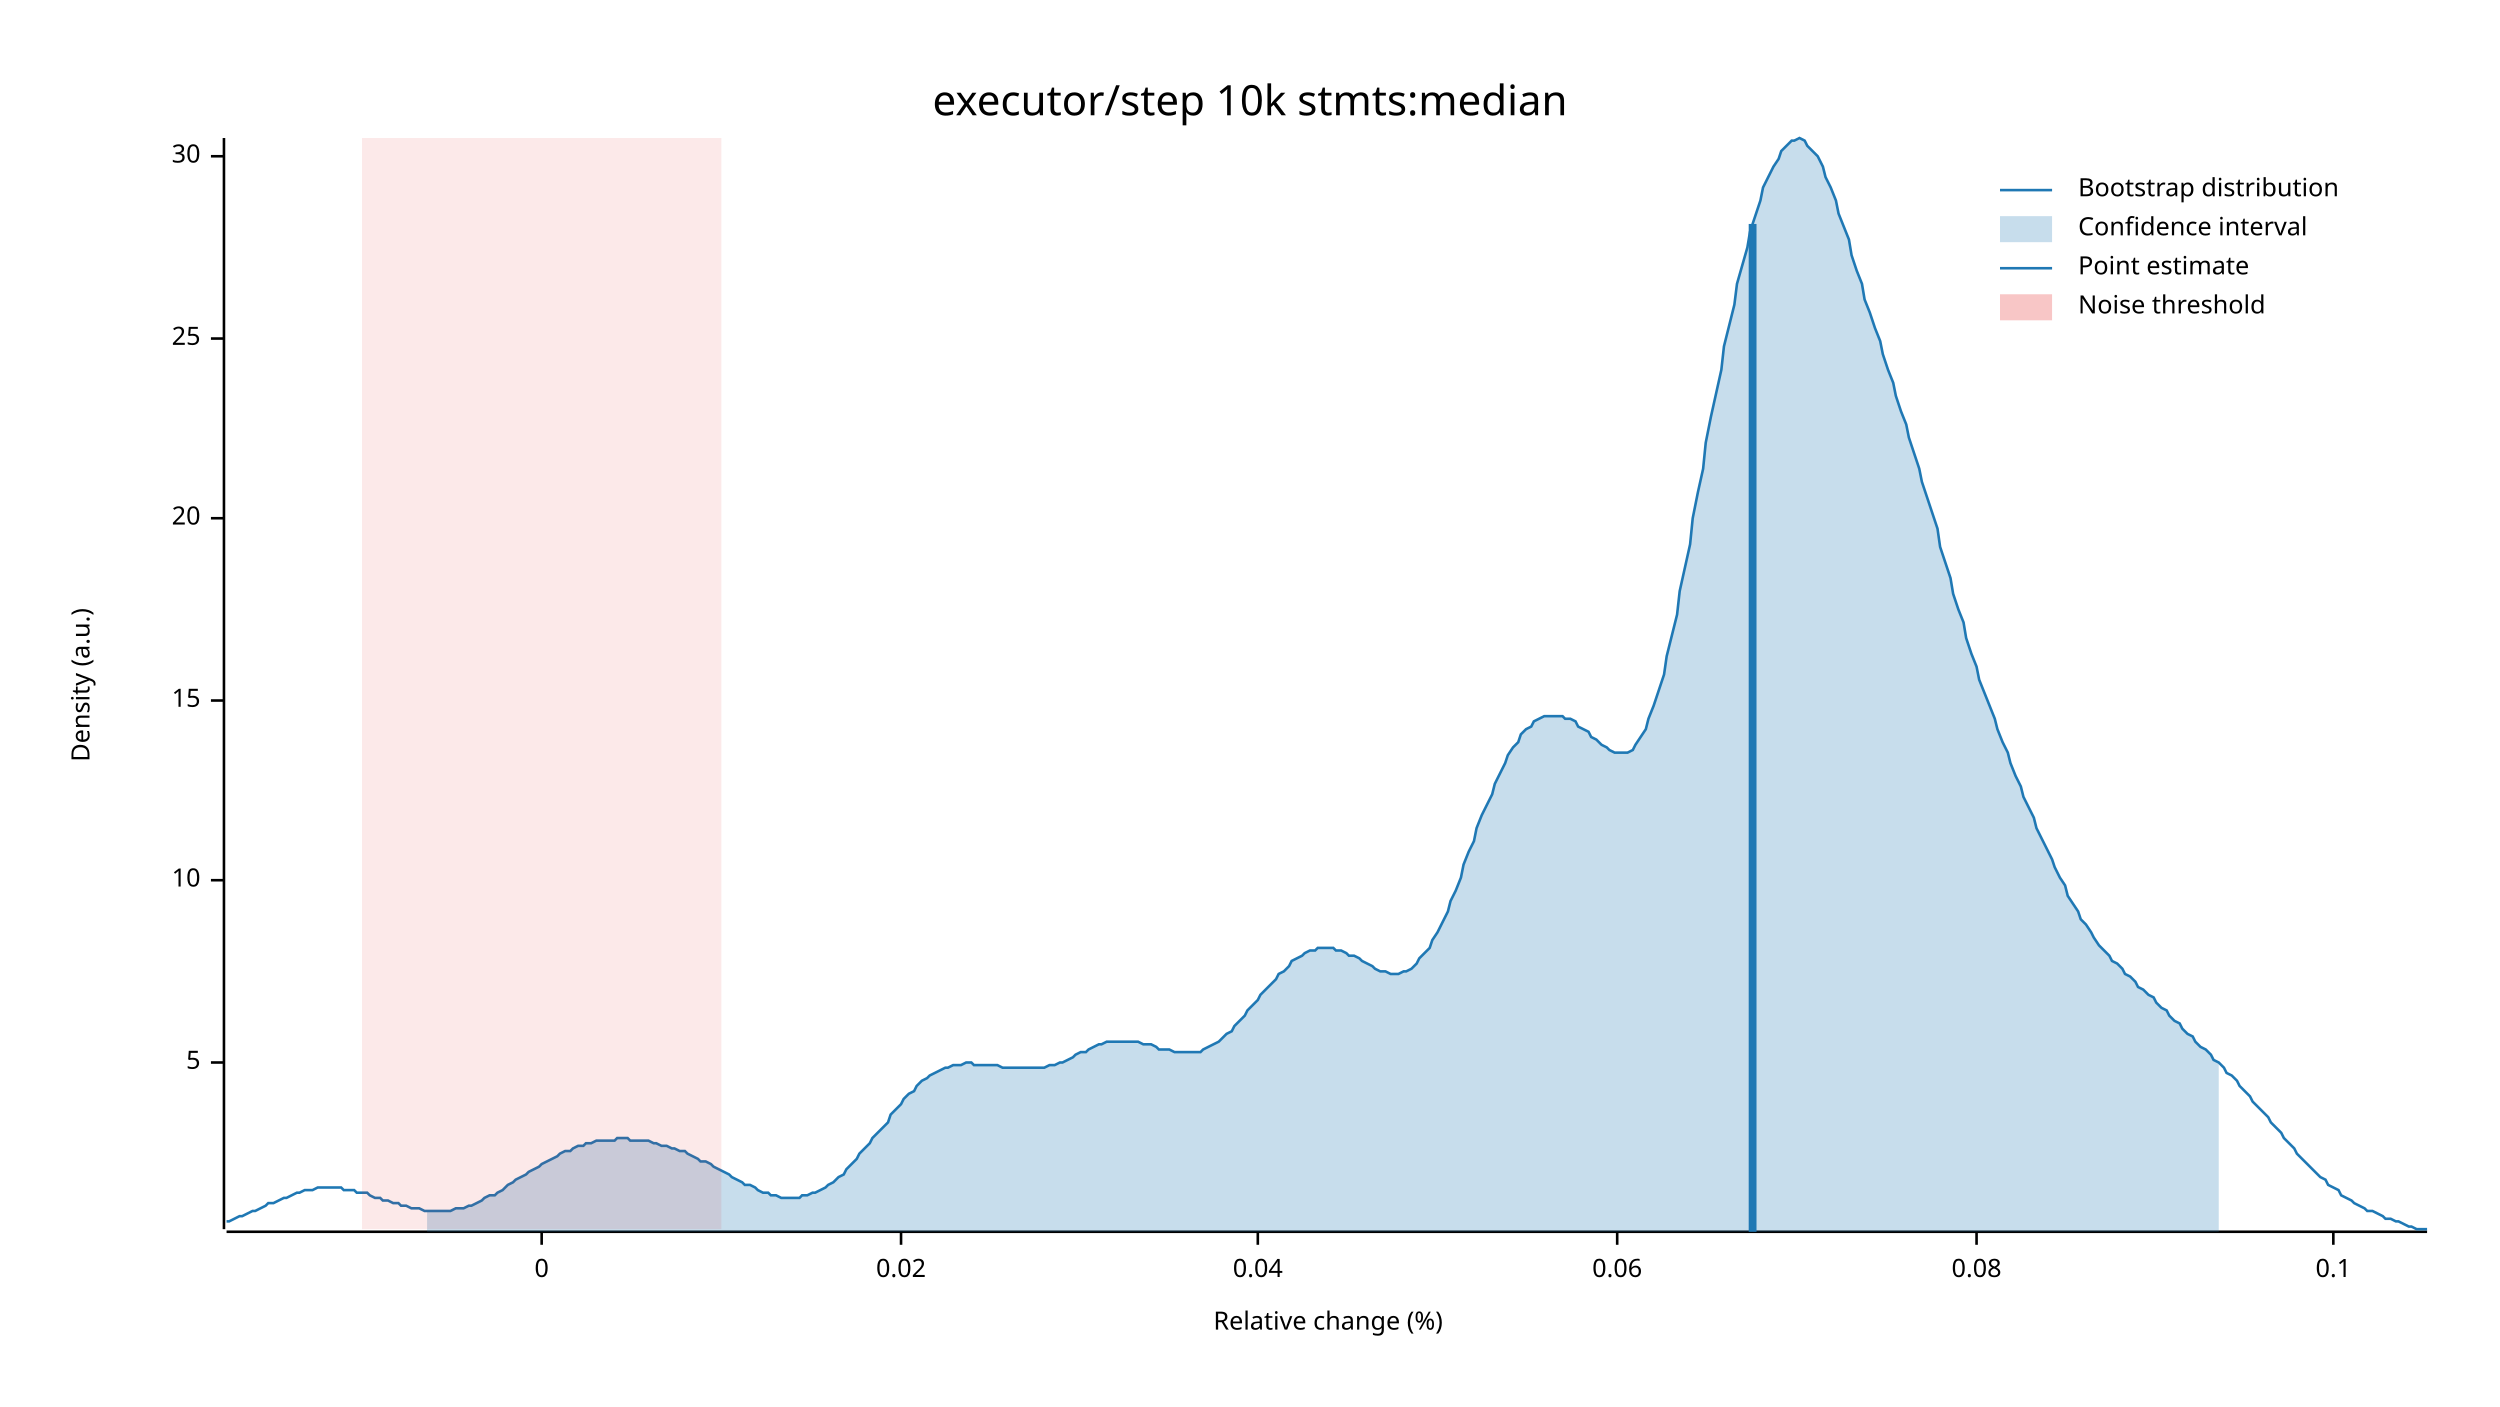
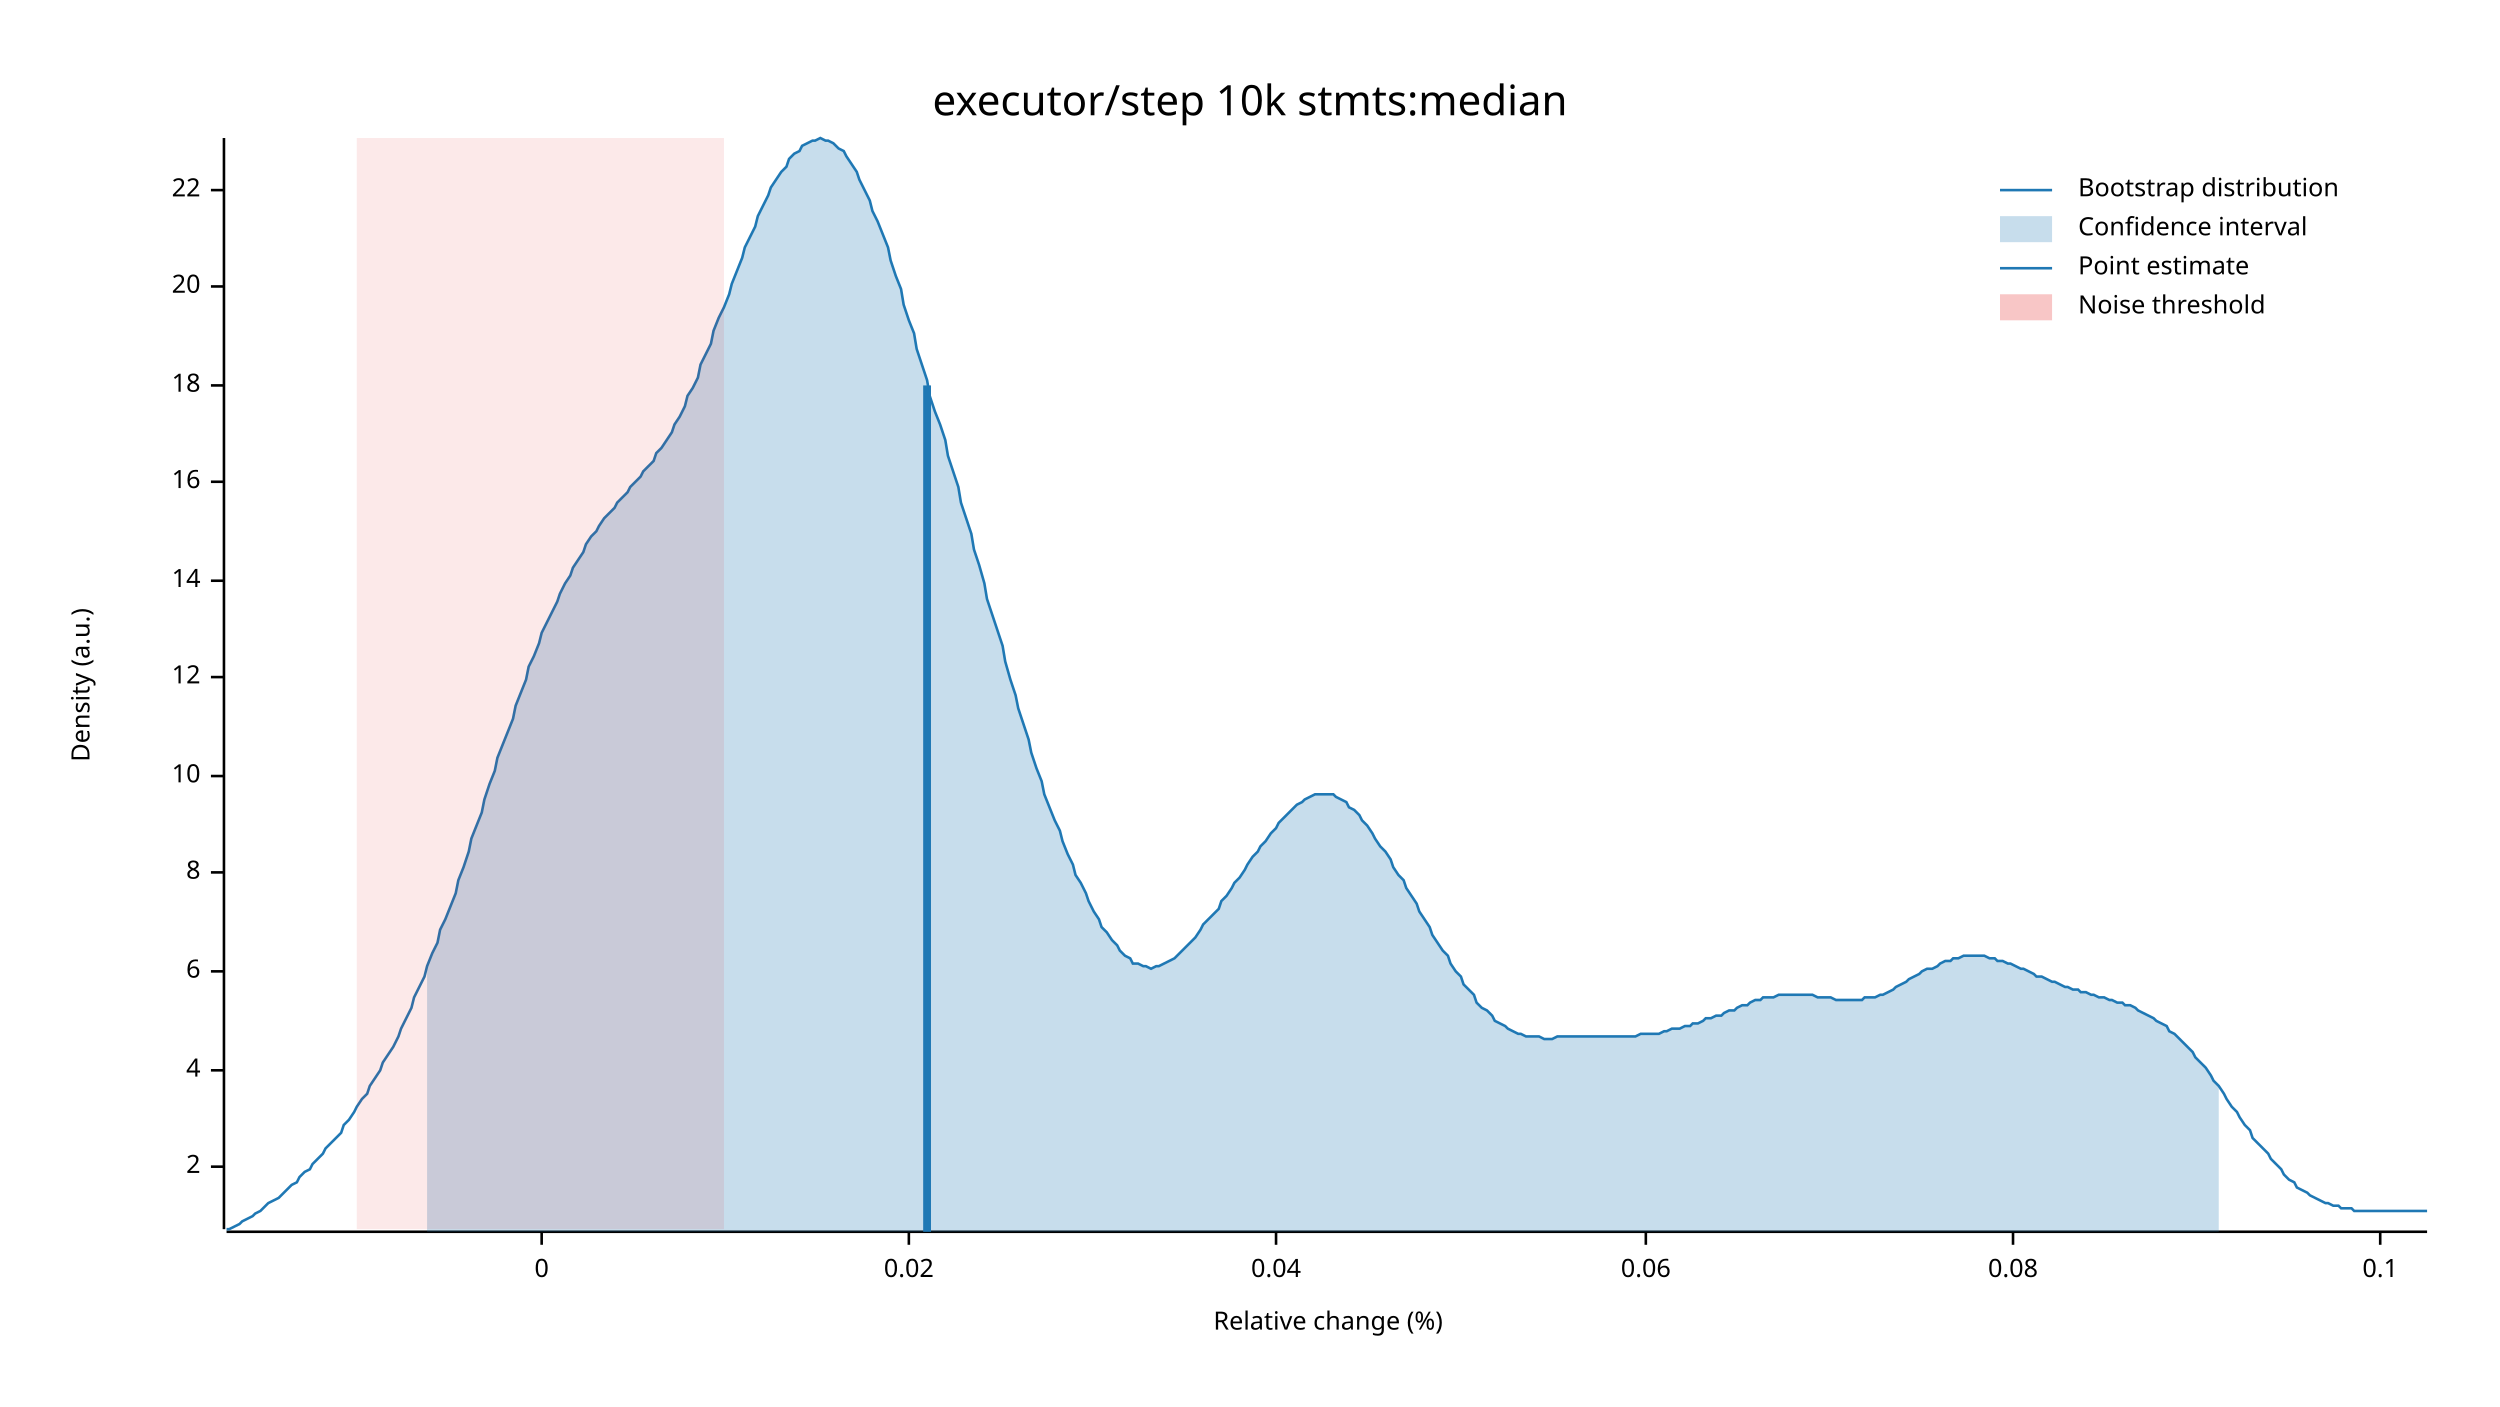
<svg xmlns="http://www.w3.org/2000/svg" width="960" height="540" viewBox="0 0 960 540">
  <text x="480" y="32" dy="0.76em" text-anchor="middle" font-family="sans-serif" font-size="16.129" opacity="1" fill="#000000">
executor/step 10k stmts:median
</text>
  <text x="27" y="263" dy="0.76em" text-anchor="middle" font-family="sans-serif" font-size="9.677" opacity="1" fill="#000000" transform="rotate(270, 27, 263)">
Density (a.u.)
</text>
  <text x="510" y="513" dy="-0.5ex" text-anchor="middle" font-family="sans-serif" font-size="9.677" opacity="1" fill="#000000">
Relative change (%)
</text>
  <polyline fill="none" opacity="1" stroke="#000000" stroke-width="1" points="86,53 86,472 " />
-   <text x="77" y="408" dy="0.5ex" text-anchor="end" font-family="sans-serif" font-size="9.677" opacity="1" fill="#000000">
- 5
+   <text x="77" y="448" dy="0.5ex" text-anchor="end" font-family="sans-serif" font-size="9.677" opacity="1" fill="#000000">
+ 2
</text>
-   <polyline fill="none" opacity="1" stroke="#000000" stroke-width="1" points="81,408 86,408 " />
-   <text x="77" y="338" dy="0.5ex" text-anchor="end" font-family="sans-serif" font-size="9.677" opacity="1" fill="#000000">
+   <polyline fill="none" opacity="1" stroke="#000000" stroke-width="1" points="81,448 86,448 " />
+   <text x="77" y="411" dy="0.5ex" text-anchor="end" font-family="sans-serif" font-size="9.677" opacity="1" fill="#000000">
+ 4
+ </text>
+   <polyline fill="none" opacity="1" stroke="#000000" stroke-width="1" points="81,411 86,411 " />
+   <text x="77" y="373" dy="0.5ex" text-anchor="end" font-family="sans-serif" font-size="9.677" opacity="1" fill="#000000">
+ 6
+ </text>
+   <polyline fill="none" opacity="1" stroke="#000000" stroke-width="1" points="81,373 86,373 " />
+   <text x="77" y="335" dy="0.5ex" text-anchor="end" font-family="sans-serif" font-size="9.677" opacity="1" fill="#000000">
+ 8
+ </text>
+   <polyline fill="none" opacity="1" stroke="#000000" stroke-width="1" points="81,335 86,335 " />
+   <text x="77" y="298" dy="0.5ex" text-anchor="end" font-family="sans-serif" font-size="9.677" opacity="1" fill="#000000">
10
</text>
-   <polyline fill="none" opacity="1" stroke="#000000" stroke-width="1" points="81,338 86,338 " />
-   <text x="77" y="269" dy="0.5ex" text-anchor="end" font-family="sans-serif" font-size="9.677" opacity="1" fill="#000000">
- 15
+   <polyline fill="none" opacity="1" stroke="#000000" stroke-width="1" points="81,298 86,298 " />
+   <text x="77" y="260" dy="0.5ex" text-anchor="end" font-family="sans-serif" font-size="9.677" opacity="1" fill="#000000">
+ 12
</text>
-   <polyline fill="none" opacity="1" stroke="#000000" stroke-width="1" points="81,269 86,269 " />
-   <text x="77" y="199" dy="0.5ex" text-anchor="end" font-family="sans-serif" font-size="9.677" opacity="1" fill="#000000">
+   <polyline fill="none" opacity="1" stroke="#000000" stroke-width="1" points="81,260 86,260 " />
+   <text x="77" y="223" dy="0.5ex" text-anchor="end" font-family="sans-serif" font-size="9.677" opacity="1" fill="#000000">
+ 14
+ </text>
+   <polyline fill="none" opacity="1" stroke="#000000" stroke-width="1" points="81,223 86,223 " />
+   <text x="77" y="185" dy="0.5ex" text-anchor="end" font-family="sans-serif" font-size="9.677" opacity="1" fill="#000000">
+ 16
+ </text>
+   <polyline fill="none" opacity="1" stroke="#000000" stroke-width="1" points="81,185 86,185 " />
+   <text x="77" y="148" dy="0.5ex" text-anchor="end" font-family="sans-serif" font-size="9.677" opacity="1" fill="#000000">
+ 18
+ </text>
+   <polyline fill="none" opacity="1" stroke="#000000" stroke-width="1" points="81,148 86,148 " />
+   <text x="77" y="110" dy="0.5ex" text-anchor="end" font-family="sans-serif" font-size="9.677" opacity="1" fill="#000000">
20
</text>
-   <polyline fill="none" opacity="1" stroke="#000000" stroke-width="1" points="81,199 86,199 " />
-   <text x="77" y="130" dy="0.5ex" text-anchor="end" font-family="sans-serif" font-size="9.677" opacity="1" fill="#000000">
- 25
+   <polyline fill="none" opacity="1" stroke="#000000" stroke-width="1" points="81,110 86,110 " />
+   <text x="77" y="73" dy="0.5ex" text-anchor="end" font-family="sans-serif" font-size="9.677" opacity="1" fill="#000000">
+ 22
</text>
-   <polyline fill="none" opacity="1" stroke="#000000" stroke-width="1" points="81,130 86,130 " />
-   <text x="77" y="60" dy="0.5ex" text-anchor="end" font-family="sans-serif" font-size="9.677" opacity="1" fill="#000000">
- 30
- </text>
-   <polyline fill="none" opacity="1" stroke="#000000" stroke-width="1" points="81,60 86,60 " />
+   <polyline fill="none" opacity="1" stroke="#000000" stroke-width="1" points="81,73 86,73 " />
  <polyline fill="none" opacity="1" stroke="#000000" stroke-width="1" points="87,473 932,473 " />
  <text x="208" y="483" dy="0.76em" text-anchor="middle" font-family="sans-serif" font-size="9.677" opacity="1" fill="#000000">
0
</text>
  <polyline fill="none" opacity="1" stroke="#000000" stroke-width="1" points="208,473 208,478 " />
-   <text x="346" y="483" dy="0.76em" text-anchor="middle" font-family="sans-serif" font-size="9.677" opacity="1" fill="#000000">
+   <text x="349" y="483" dy="0.76em" text-anchor="middle" font-family="sans-serif" font-size="9.677" opacity="1" fill="#000000">
0.02
</text>
-   <polyline fill="none" opacity="1" stroke="#000000" stroke-width="1" points="346,473 346,478 " />
-   <text x="483" y="483" dy="0.76em" text-anchor="middle" font-family="sans-serif" font-size="9.677" opacity="1" fill="#000000">
+   <polyline fill="none" opacity="1" stroke="#000000" stroke-width="1" points="349,473 349,478 " />
+   <text x="490" y="483" dy="0.76em" text-anchor="middle" font-family="sans-serif" font-size="9.677" opacity="1" fill="#000000">
0.04
</text>
-   <polyline fill="none" opacity="1" stroke="#000000" stroke-width="1" points="483,473 483,478 " />
-   <text x="621" y="483" dy="0.76em" text-anchor="middle" font-family="sans-serif" font-size="9.677" opacity="1" fill="#000000">
+   <polyline fill="none" opacity="1" stroke="#000000" stroke-width="1" points="490,473 490,478 " />
+   <text x="632" y="483" dy="0.76em" text-anchor="middle" font-family="sans-serif" font-size="9.677" opacity="1" fill="#000000">
0.06
</text>
-   <polyline fill="none" opacity="1" stroke="#000000" stroke-width="1" points="621,473 621,478 " />
-   <text x="759" y="483" dy="0.76em" text-anchor="middle" font-family="sans-serif" font-size="9.677" opacity="1" fill="#000000">
+   <polyline fill="none" opacity="1" stroke="#000000" stroke-width="1" points="632,473 632,478 " />
+   <text x="773" y="483" dy="0.76em" text-anchor="middle" font-family="sans-serif" font-size="9.677" opacity="1" fill="#000000">
0.08
</text>
-   <polyline fill="none" opacity="1" stroke="#000000" stroke-width="1" points="759,473 759,478 " />
-   <text x="896" y="483" dy="0.76em" text-anchor="middle" font-family="sans-serif" font-size="9.677" opacity="1" fill="#000000">
+   <polyline fill="none" opacity="1" stroke="#000000" stroke-width="1" points="773,473 773,478 " />
+   <text x="914" y="483" dy="0.76em" text-anchor="middle" font-family="sans-serif" font-size="9.677" opacity="1" fill="#000000">
0.1
</text>
-   <polyline fill="none" opacity="1" stroke="#000000" stroke-width="1" points="896,473 896,478 " />
-   <polyline fill="none" opacity="1" stroke="#1F78B4" stroke-width="1" points="87,469 88,469 90,468 92,467 93,467 95,466 97,465 98,465 100,464 102,463 103,462 105,462 107,461 109,460 110,460 112,459 114,458 115,458 117,457 119,457 120,457 122,456 124,456 125,456 127,456 129,456 131,456 132,457 134,457 136,457 137,458 139,458 141,458 142,459 144,460 146,460 147,461 149,461 151,462 153,462 154,463 156,463 158,464 159,464 161,464 163,465 164,465 166,465 168,465 169,465 171,465 173,465 175,464 176,464 178,464 180,463 181,463 183,462 185,461 186,460 188,459 190,459 191,458 193,457 195,455 197,454 198,453 200,452 202,451 203,450 205,449 207,448 208,447 210,446 212,445 214,444 215,443 217,442 219,442 220,441 222,440 224,440 225,439 227,439 229,438 230,438 232,438 234,438 236,438 237,437 239,437 241,437 242,438 244,438 246,438 247,438 249,438 251,439 252,439 254,440 256,440 258,441 259,441 261,442 263,442 264,443 266,444 268,445 269,446 271,446 273,447 274,448 276,449 278,450 280,451 281,452 283,453 285,454 286,455 288,455 290,456 291,457 293,458 295,458 296,459 298,459 300,460 302,460 303,460 305,460 307,460 308,459 310,459 312,458 313,458 315,457 317,456 318,455 320,454 322,452 324,451 325,449 327,447 329,445 330,443 332,441 334,439 335,437 337,435 339,433 341,431 342,428 344,426 346,424 347,422 349,420 351,419 352,417 354,415 356,414 357,413 359,412 361,411 363,410 364,410 366,409 368,409 369,409 371,408 373,408 374,409 376,409 378,409 379,409 381,409 383,409 385,410 386,410 388,410 390,410 391,410 393,410 395,410 396,410 398,410 400,410 401,410 403,409 405,409 407,408 408,408 410,407 412,406 413,405 415,404 417,404 418,403 420,402 422,401 423,401 425,400 427,400 429,400 430,400 432,400 434,400 435,400 437,400 439,401 440,401 442,401 444,402 445,403 447,403 449,403 451,404 452,404 454,404 456,404 457,404 459,404 461,404 462,403 464,402 466,401 468,400 469,399 471,397 473,396 474,394 476,392 478,390 479,388 481,386 483,384 484,382 486,380 488,378 490,376 491,374 493,373 495,371 496,369 498,368 500,367 501,366 503,365 505,365 506,364 508,364 510,364 512,364 513,365 515,365 517,366 518,367 520,367 522,368 523,369 525,370 527,371 528,372 530,373 532,373 534,374 535,374 537,374 539,373 540,373 542,372 544,370 545,368 547,366 549,364 550,361 552,358 554,354 556,350 557,346 559,342 561,337 562,332 564,327 566,323 567,318 569,313 571,309 573,305 574,301 576,297 578,293 579,290 581,287 583,285 584,282 586,280 588,279 589,277 591,276 593,275 595,275 596,275 598,275 600,275 601,276 603,276 605,277 606,279 608,280 610,281 611,283 613,284 615,286 617,287 618,288 620,289 622,289 623,289 625,289 627,288 628,286 630,283 632,280 633,276 635,271 637,265 639,259 640,252 642,244 644,236 645,227 647,218 649,209 650,199 652,189 654,180 655,170 657,160 659,151 661,142 662,133 664,125 666,117 667,109 669,102 671,95 672,89 674,83 676,77 677,72 679,68 681,64 683,61 684,58 686,56 688,54 689,54 691,53 693,54 694,56 696,58 698,60 700,64 701,68 703,72 705,77 706,82 708,87 710,92 711,98 713,104 715,109 716,115 718,120 720,126 722,131 723,136 725,142 727,147 728,152 730,158 732,163 733,168 735,174 737,180 738,185 740,191 742,197 744,203 745,210 747,216 749,222 750,228 752,234 754,239 755,245 757,251 759,256 760,261 762,266 764,271 766,276 767,280 769,285 771,289 772,293 774,298 776,302 777,306 779,310 781,314 782,318 784,322 786,326 788,330 789,333 791,337 793,340 794,344 796,347 798,350 799,353 801,355 803,358 804,360 806,363 808,365 810,367 811,369 813,370 815,372 816,374 818,375 820,377 821,379 823,380 825,382 827,383 828,385 830,387 832,388 833,390 835,392 837,393 838,395 840,397 842,398 843,400 845,402 847,403 849,405 850,407 852,408 854,410 855,412 857,413 859,415 860,417 862,419 864,421 865,423 867,425 869,427 871,429 872,431 874,433 876,435 877,437 879,439 881,441 882,443 884,445 886,447 887,448 889,450 891,452 893,453 894,455 896,456 898,457 899,459 901,460 903,461 904,462 906,463 908,464 909,465 911,465 913,466 915,467 916,468 918,468 920,469 921,469 923,470 925,471 926,471 928,472 930,472 932,472 " />
-   <polygon opacity="0.25" fill="#1F78B4" points="164,465 166,465 168,465 169,465 171,465 173,465 175,464 176,464 178,464 180,463 181,463 183,462 185,461 186,460 188,459 190,459 191,458 193,457 195,455 197,454 198,453 200,452 202,451 203,450 205,449 207,448 208,447 210,446 212,445 214,444 215,443 217,442 219,442 220,441 222,440 224,440 225,439 227,439 229,438 230,438 232,438 234,438 236,438 237,437 239,437 241,437 242,438 244,438 246,438 247,438 249,438 251,439 252,439 254,440 256,440 258,441 259,441 261,442 263,442 264,443 266,444 268,445 269,446 271,446 273,447 274,448 276,449 278,450 280,451 281,452 283,453 285,454 286,455 288,455 290,456 291,457 293,458 295,458 296,459 298,459 300,460 302,460 303,460 305,460 307,460 308,459 310,459 312,458 313,458 315,457 317,456 318,455 320,454 322,452 324,451 325,449 327,447 329,445 330,443 332,441 334,439 335,437 337,435 339,433 341,431 342,428 344,426 346,424 347,422 349,420 351,419 352,417 354,415 356,414 357,413 359,412 361,411 363,410 364,410 366,409 368,409 369,409 371,408 373,408 374,409 376,409 378,409 379,409 381,409 383,409 385,410 386,410 388,410 390,410 391,410 393,410 395,410 396,410 398,410 400,410 401,410 403,409 405,409 407,408 408,408 410,407 412,406 413,405 415,404 417,404 418,403 420,402 422,401 423,401 425,400 427,400 429,400 430,400 432,400 434,400 435,400 437,400 439,401 440,401 442,401 444,402 445,403 447,403 449,403 451,404 452,404 454,404 456,404 457,404 459,404 461,404 462,403 464,402 466,401 468,400 469,399 471,397 473,396 474,394 476,392 478,390 479,388 481,386 483,384 484,382 486,380 488,378 490,376 491,374 493,373 495,371 496,369 498,368 500,367 501,366 503,365 505,365 506,364 508,364 510,364 512,364 513,365 515,365 517,366 518,367 520,367 522,368 523,369 525,370 527,371 528,372 530,373 532,373 534,374 535,374 537,374 539,373 540,373 542,372 544,370 545,368 547,366 549,364 550,361 552,358 554,354 556,350 557,346 559,342 561,337 562,332 564,327 566,323 567,318 569,313 571,309 573,305 574,301 576,297 578,293 579,290 581,287 583,285 584,282 586,280 588,279 589,277 591,276 593,275 595,275 596,275 598,275 600,275 601,276 603,276 605,277 606,279 608,280 610,281 611,283 613,284 615,286 617,287 618,288 620,289 622,289 623,289 625,289 627,288 628,286 630,283 632,280 633,276 635,271 637,265 639,259 640,252 642,244 644,236 645,227 647,218 649,209 650,199 652,189 654,180 655,170 657,160 659,151 661,142 662,133 664,125 666,117 667,109 669,102 671,95 672,89 674,83 676,77 677,72 679,68 681,64 683,61 684,58 686,56 688,54 689,54 691,53 693,54 694,56 696,58 698,60 700,64 701,68 703,72 705,77 706,82 708,87 710,92 711,98 713,104 715,109 716,115 718,120 720,126 722,131 723,136 725,142 727,147 728,152 730,158 732,163 733,168 735,174 737,180 738,185 740,191 742,197 744,203 745,210 747,216 749,222 750,228 752,234 754,239 755,245 757,251 759,256 760,261 762,266 764,271 766,276 767,280 769,285 771,289 772,293 774,298 776,302 777,306 779,310 781,314 782,318 784,322 786,326 788,330 789,333 791,337 793,340 794,344 796,347 798,350 799,353 801,355 803,358 804,360 806,363 808,365 810,367 811,369 813,370 815,372 816,374 818,375 820,377 821,379 823,380 825,382 827,383 828,385 830,387 832,388 833,390 835,392 837,393 838,395 840,397 842,398 843,400 845,402 847,403 849,405 850,407 852,408 852,473 164,473 " />
-   <polyline fill="none" opacity="1" stroke="#1F78B4" stroke-width="3" points="673,473 673,86 " />
-   <rect x="139" y="53" width="138" height="419" opacity="0.1" fill="#E31A1C" stroke="none" />
+   <polyline fill="none" opacity="1" stroke="#000000" stroke-width="1" points="914,473 914,478 " />
+   <polyline fill="none" opacity="1" stroke="#1F78B4" stroke-width="1" points="87,472 88,472 90,471 92,470 93,469 95,468 97,467 98,466 100,465 102,463 103,462 105,461 107,460 109,458 110,457 112,455 114,454 115,452 117,450 119,449 120,447 122,445 124,443 125,441 127,439 129,437 131,435 132,432 134,430 136,427 137,425 139,422 141,420 142,417 144,414 146,411 147,408 149,405 151,402 153,398 154,395 156,391 158,387 159,383 161,379 163,375 164,371 166,366 168,362 169,357 171,353 173,348 175,343 176,338 178,333 180,327 181,322 183,317 185,312 186,307 188,301 190,296 191,291 193,286 195,281 197,276 198,271 200,266 202,261 203,256 205,252 207,247 208,243 210,239 212,235 214,231 215,228 217,224 219,221 220,218 222,215 224,212 225,209 227,206 229,204 230,202 232,199 234,197 236,195 237,193 239,191 241,189 242,187 244,185 246,183 247,181 249,179 251,177 252,174 254,172 256,169 258,166 259,163 261,160 263,156 264,152 266,149 268,145 269,140 271,136 273,132 274,127 276,122 278,118 280,113 281,109 283,104 285,99 286,95 288,91 290,87 291,83 293,79 295,75 296,72 298,69 300,66 302,64 303,61 305,59 307,58 308,56 310,55 312,54 313,54 315,53 317,54 318,54 320,55 322,57 324,58 325,60 327,63 329,66 330,69 332,73 334,77 335,81 337,85 339,90 341,95 342,100 344,106 346,111 347,117 349,123 351,128 352,134 354,140 356,146 357,152 359,158 361,163 363,169 364,175 366,181 368,187 369,193 371,199 373,205 374,211 376,217 378,224 379,230 381,236 383,242 385,248 386,254 388,261 390,267 391,272 393,278 395,284 396,289 398,295 400,300 401,305 403,310 405,315 407,319 408,323 410,328 412,332 413,336 415,339 417,343 418,346 420,350 422,353 423,356 425,358 427,361 429,363 430,365 432,367 434,368 435,370 437,370 439,371 440,371 442,372 444,371 445,371 447,370 449,369 451,368 452,367 454,365 456,363 457,362 459,360 461,357 462,355 464,353 466,351 468,349 469,346 471,344 473,341 474,339 476,337 478,334 479,332 481,329 483,327 484,325 486,323 488,320 490,318 491,316 493,314 495,312 496,311 498,309 500,308 501,307 503,306 505,305 506,305 508,305 510,305 512,305 513,306 515,307 517,308 518,310 520,311 522,313 523,315 525,317 527,320 528,322 530,325 532,327 534,330 535,333 537,336 539,338 540,341 542,344 544,347 545,350 547,353 549,356 550,359 552,362 554,365 556,367 557,370 559,373 561,375 562,378 564,380 566,382 567,385 569,387 571,388 573,390 574,392 576,393 578,394 579,395 581,396 583,397 584,397 586,398 588,398 589,398 591,398 593,399 595,399 596,399 598,398 600,398 601,398 603,398 605,398 606,398 608,398 610,398 611,398 613,398 615,398 617,398 618,398 620,398 622,398 623,398 625,398 627,398 628,398 630,397 632,397 633,397 635,397 637,397 639,396 640,396 642,395 644,395 645,395 647,394 649,394 650,393 652,393 654,392 655,391 657,391 659,390 661,390 662,389 664,388 666,388 667,387 669,386 671,386 672,385 674,384 676,384 677,383 679,383 681,383 683,382 684,382 686,382 688,382 689,382 691,382 693,382 694,382 696,382 698,383 700,383 701,383 703,383 705,384 706,384 708,384 710,384 711,384 713,384 715,384 716,383 718,383 720,383 722,382 723,382 725,381 727,380 728,379 730,378 732,377 733,376 735,375 737,374 738,373 740,372 742,372 744,371 745,370 747,369 749,369 750,368 752,368 754,367 755,367 757,367 759,367 760,367 762,367 764,368 766,368 767,369 769,369 771,370 772,370 774,371 776,372 777,372 779,373 781,374 782,375 784,375 786,376 788,377 789,377 791,378 793,379 794,379 796,380 798,380 799,381 801,381 803,382 804,382 806,383 808,383 810,384 811,384 813,385 815,385 816,386 818,386 820,387 821,388 823,389 825,390 827,391 828,392 830,393 832,394 833,396 835,397 837,399 838,400 840,402 842,404 843,406 845,408 847,410 849,413 850,415 852,417 854,420 855,422 857,425 859,427 860,429 862,432 864,434 865,437 867,439 869,441 871,443 872,445 874,447 876,449 877,451 879,453 881,454 882,456 884,457 886,458 887,459 889,460 891,461 893,462 894,462 896,463 898,463 899,464 901,464 903,464 904,465 906,465 908,465 909,465 911,465 913,465 915,465 916,465 918,465 920,465 921,465 923,465 925,465 926,465 928,465 930,465 932,465 " />
+   <polygon opacity="0.25" fill="#1F78B4" points="164,371 166,366 168,362 169,357 171,353 173,348 175,343 176,338 178,333 180,327 181,322 183,317 185,312 186,307 188,301 190,296 191,291 193,286 195,281 197,276 198,271 200,266 202,261 203,256 205,252 207,247 208,243 210,239 212,235 214,231 215,228 217,224 219,221 220,218 222,215 224,212 225,209 227,206 229,204 230,202 232,199 234,197 236,195 237,193 239,191 241,189 242,187 244,185 246,183 247,181 249,179 251,177 252,174 254,172 256,169 258,166 259,163 261,160 263,156 264,152 266,149 268,145 269,140 271,136 273,132 274,127 276,122 278,118 280,113 281,109 283,104 285,99 286,95 288,91 290,87 291,83 293,79 295,75 296,72 298,69 300,66 302,64 303,61 305,59 307,58 308,56 310,55 312,54 313,54 315,53 317,54 318,54 320,55 322,57 324,58 325,60 327,63 329,66 330,69 332,73 334,77 335,81 337,85 339,90 341,95 342,100 344,106 346,111 347,117 349,123 351,128 352,134 354,140 356,146 357,152 359,158 361,163 363,169 364,175 366,181 368,187 369,193 371,199 373,205 374,211 376,217 378,224 379,230 381,236 383,242 385,248 386,254 388,261 390,267 391,272 393,278 395,284 396,289 398,295 400,300 401,305 403,310 405,315 407,319 408,323 410,328 412,332 413,336 415,339 417,343 418,346 420,350 422,353 423,356 425,358 427,361 429,363 430,365 432,367 434,368 435,370 437,370 439,371 440,371 442,372 444,371 445,371 447,370 449,369 451,368 452,367 454,365 456,363 457,362 459,360 461,357 462,355 464,353 466,351 468,349 469,346 471,344 473,341 474,339 476,337 478,334 479,332 481,329 483,327 484,325 486,323 488,320 490,318 491,316 493,314 495,312 496,311 498,309 500,308 501,307 503,306 505,305 506,305 508,305 510,305 512,305 513,306 515,307 517,308 518,310 520,311 522,313 523,315 525,317 527,320 528,322 530,325 532,327 534,330 535,333 537,336 539,338 540,341 542,344 544,347 545,350 547,353 549,356 550,359 552,362 554,365 556,367 557,370 559,373 561,375 562,378 564,380 566,382 567,385 569,387 571,388 573,390 574,392 576,393 578,394 579,395 581,396 583,397 584,397 586,398 588,398 589,398 591,398 593,399 595,399 596,399 598,398 600,398 601,398 603,398 605,398 606,398 608,398 610,398 611,398 613,398 615,398 617,398 618,398 620,398 622,398 623,398 625,398 627,398 628,398 630,397 632,397 633,397 635,397 637,397 639,396 640,396 642,395 644,395 645,395 647,394 649,394 650,393 652,393 654,392 655,391 657,391 659,390 661,390 662,389 664,388 666,388 667,387 669,386 671,386 672,385 674,384 676,384 677,383 679,383 681,383 683,382 684,382 686,382 688,382 689,382 691,382 693,382 694,382 696,382 698,383 700,383 701,383 703,383 705,384 706,384 708,384 710,384 711,384 713,384 715,384 716,383 718,383 720,383 722,382 723,382 725,381 727,380 728,379 730,378 732,377 733,376 735,375 737,374 738,373 740,372 742,372 744,371 745,370 747,369 749,369 750,368 752,368 754,367 755,367 757,367 759,367 760,367 762,367 764,368 766,368 767,369 769,369 771,370 772,370 774,371 776,372 777,372 779,373 781,374 782,375 784,375 786,376 788,377 789,377 791,378 793,379 794,379 796,380 798,380 799,381 801,381 803,382 804,382 806,383 808,383 810,384 811,384 813,385 815,385 816,386 818,386 820,387 821,388 823,389 825,390 827,391 828,392 830,393 832,394 833,396 835,397 837,399 838,400 840,402 842,404 843,406 845,408 847,410 849,413 850,415 852,417 852,473 164,473 " />
+   <polyline fill="none" opacity="1" stroke="#1F78B4" stroke-width="3" points="356,473 356,148 " />
+   <rect x="137" y="53" width="141" height="419" opacity="0.1" fill="#E31A1C" stroke="none" />
  <text x="798" y="68" dy="0.76em" text-anchor="start" font-family="sans-serif" font-size="9.677" opacity="1" fill="#000000">
Bootstrap distribution
</text>
  <text x="798" y="83" dy="0.76em" text-anchor="start" font-family="sans-serif" font-size="9.677" opacity="1" fill="#000000">
Confidence interval
</text>
  <text x="798" y="98" dy="0.76em" text-anchor="start" font-family="sans-serif" font-size="9.677" opacity="1" fill="#000000">
Point estimate
</text>
  <text x="798" y="113" dy="0.76em" text-anchor="start" font-family="sans-serif" font-size="9.677" opacity="1" fill="#000000">
Noise threshold
</text>
  <polyline fill="none" opacity="1" stroke="#1F78B4" stroke-width="1" points="768,73 788,73 " />
  <rect x="768" y="83" width="20" height="10" opacity="0.25" fill="#1F78B4" stroke="none" />
  <polyline fill="none" opacity="1" stroke="#1F78B4" stroke-width="1" points="768,103 788,103 " />
  <rect x="768" y="113" width="20" height="10" opacity="0.25" fill="#E31A1C" stroke="none" />
</svg>
